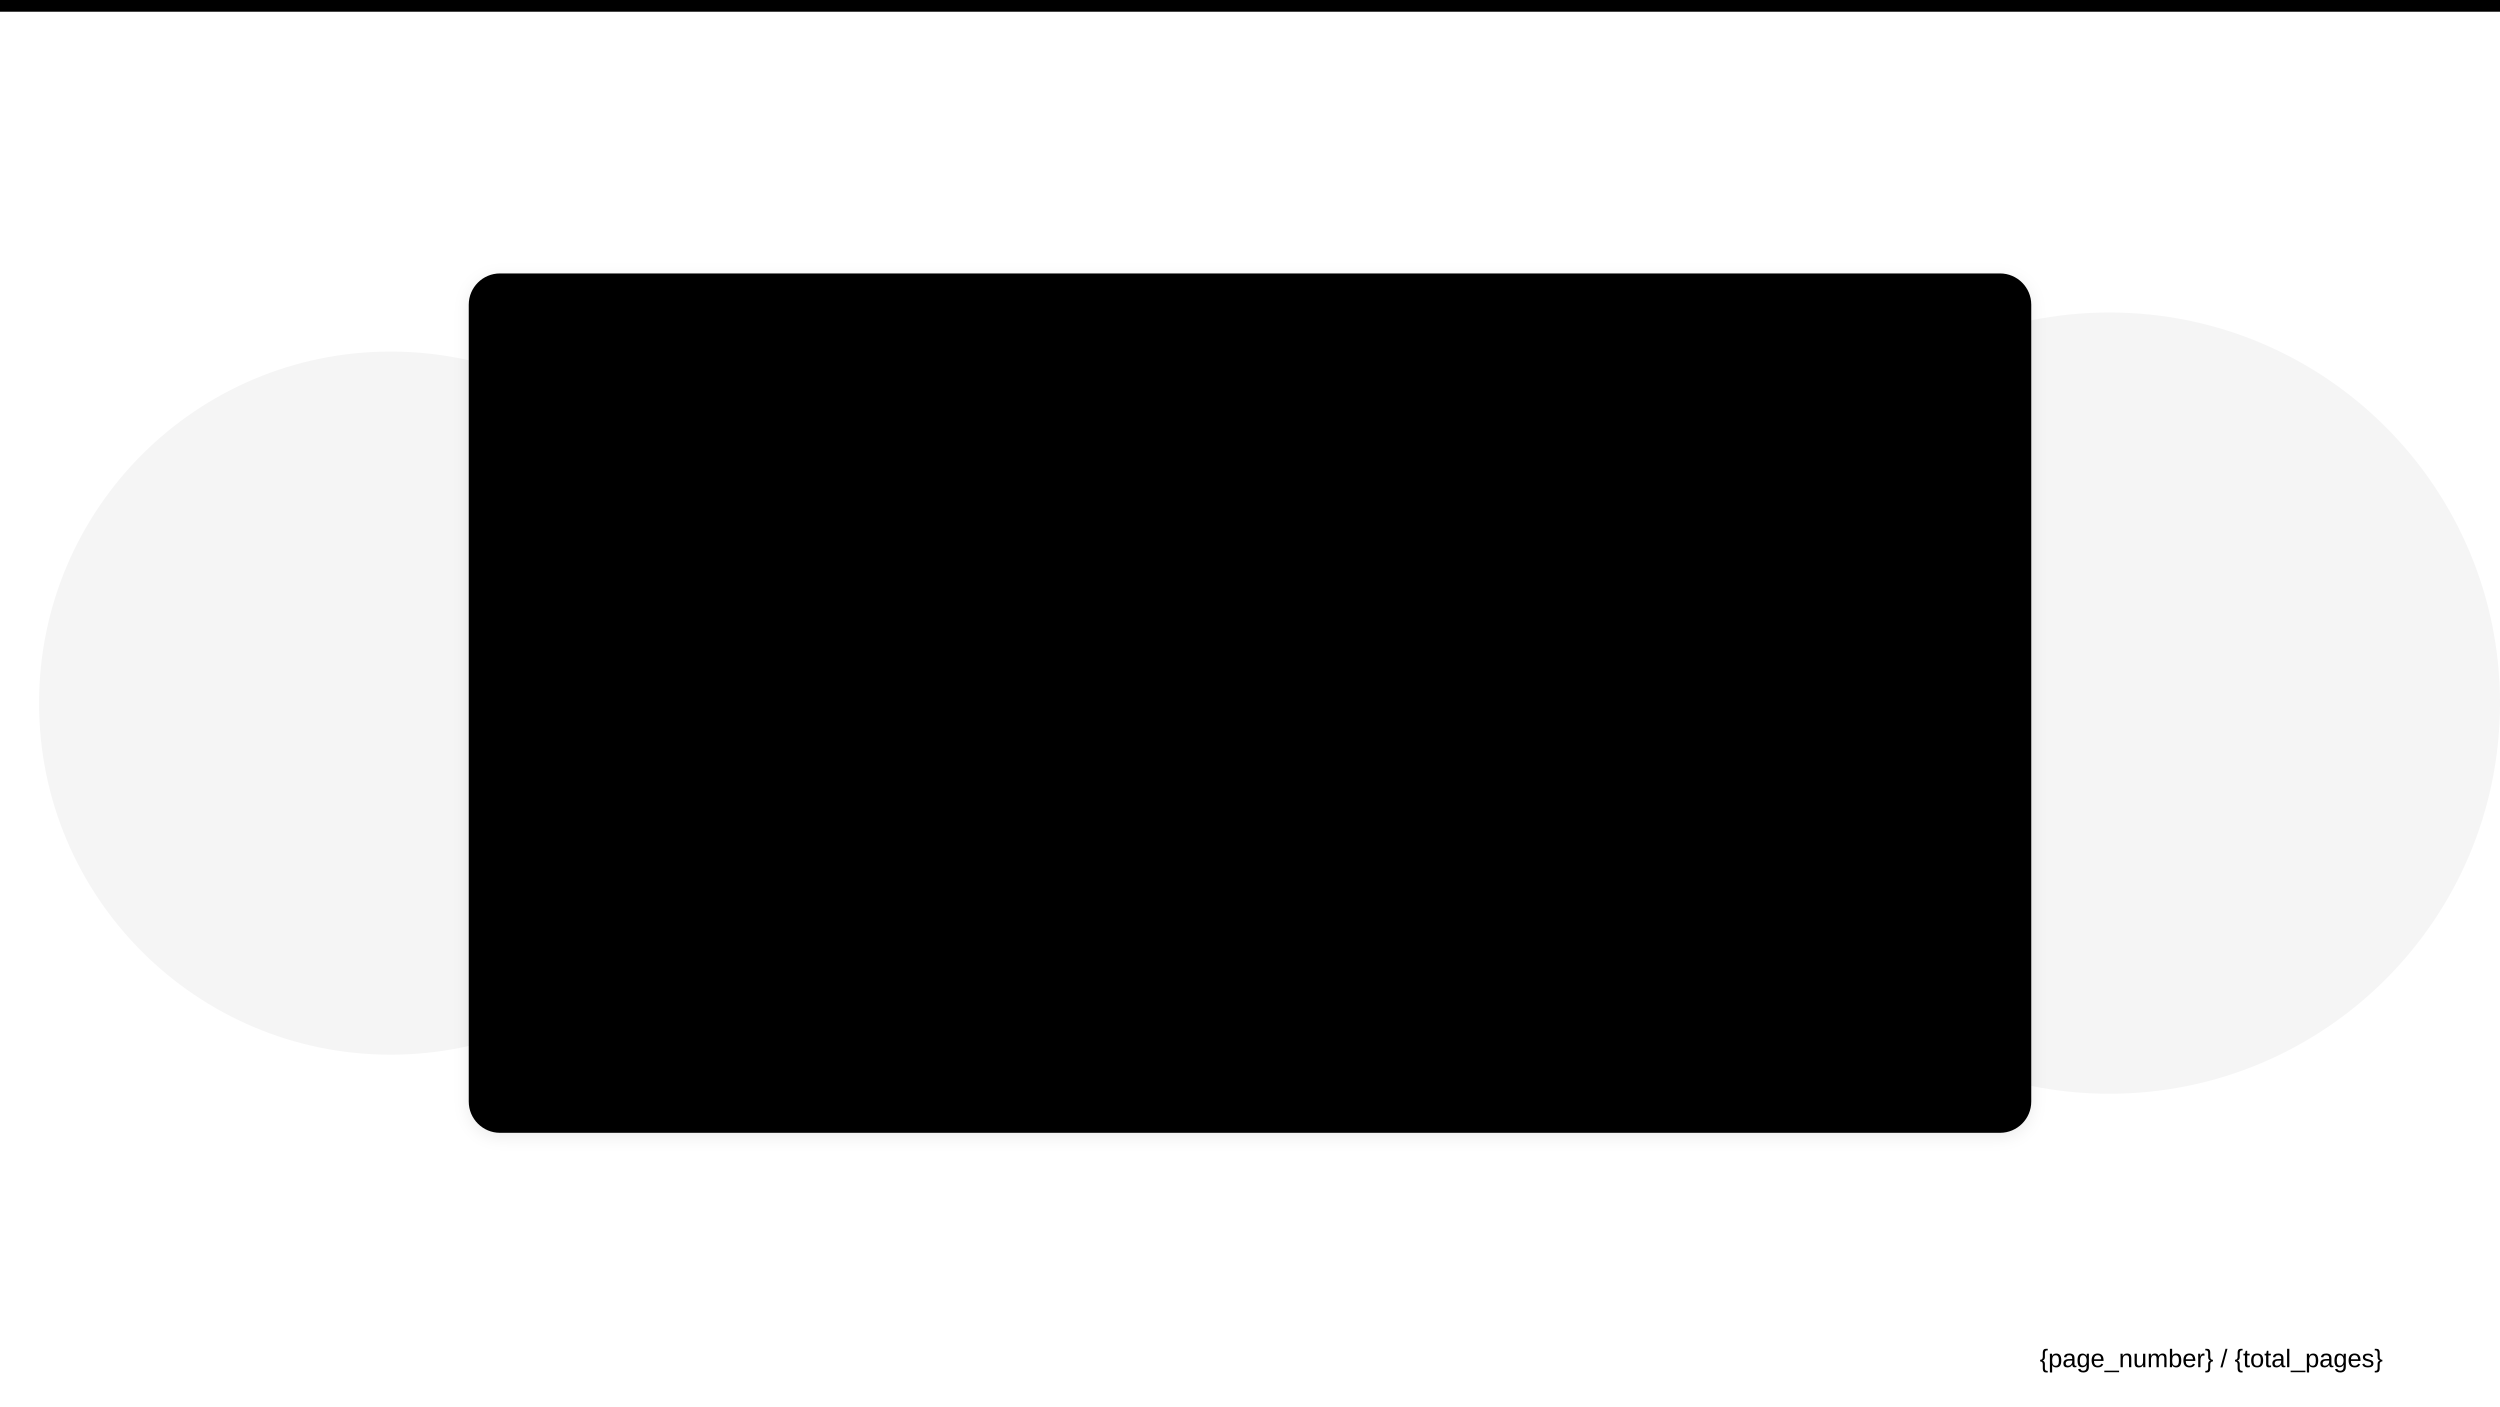
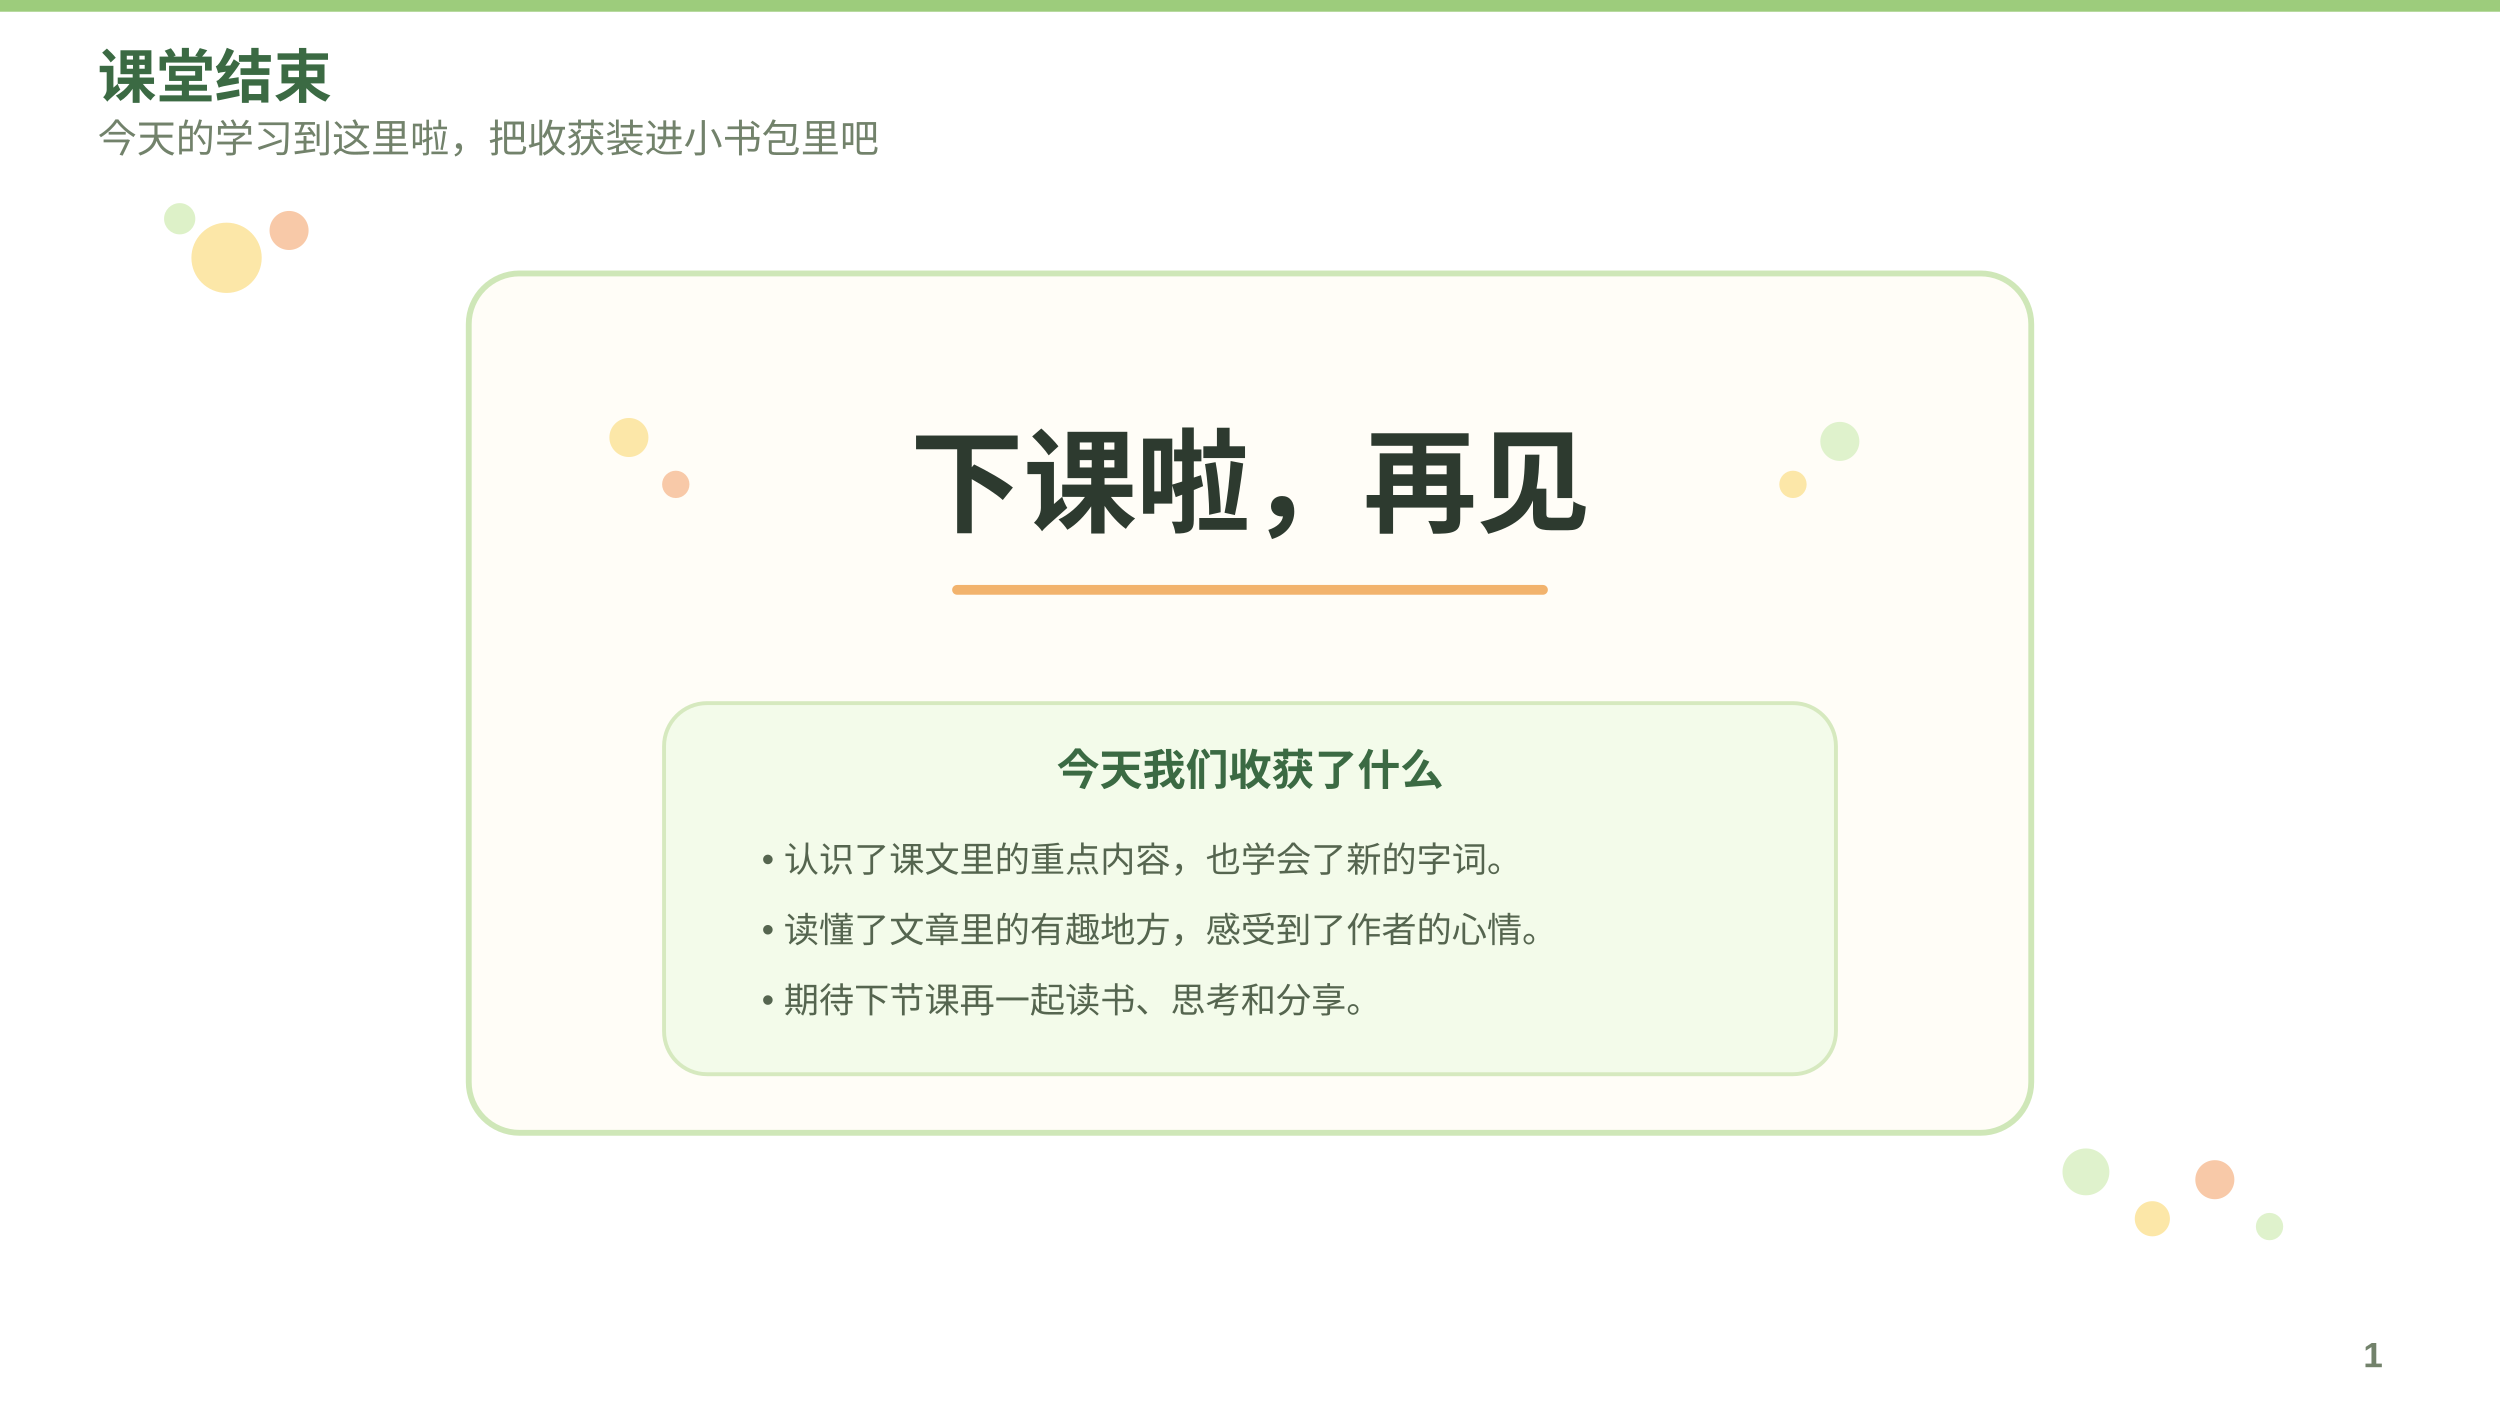
<svg xmlns="http://www.w3.org/2000/svg" viewBox="0 0 1280 720">
-   <defs>
-     <filter id="shadow" x="-5%" y="-5%" width="110%" height="110%">
-       <feDropShadow dx="0" dy="2" stdDeviation="4" flood-opacity="0.08" />
-     </filter>
-   </defs>
-   <rect x="0" y="0" width="1280" height="6" fill="{primary_color}" />
-   <circle cx="200" cy="360" r="180" fill="{primary_color}" fill-opacity="0.04" />
-   <circle cx="1080" cy="360" r="200" fill="{secondary_color}" fill-opacity="0.04" />
-   <rect x="240" y="140" width="800" height="440" rx="16" fill="{card_bg_color}" filter="url(#shadow)" />
-   <text x="640" y="280" text-anchor="middle" font-size="48" font-weight="bold" fill="{heading_color}" font-family="Noto Sans SC, 微软雅黑, Microsoft YaHei, Arial, Helvetica, sans-serif">
-     谢谢观看
+   <rect x="0" y="0" width="1280" height="6" fill="#9DCC7C" />
+   <text x="50" y="50" font-size="30" font-weight="700" fill="#3B6A43" font-family="Noto Sans SC, Source Han Sans SC, Microsoft YaHei, SimHei, Arial, sans-serif">
+     课堂结束
  </text>
-   <text x="640" y="320" text-anchor="middle" font-size="20" fill="{text_color}" fill-opacity="0.6" font-family="Noto Sans SC, 微软雅黑, Microsoft YaHei, Arial, Helvetica, sans-serif">
-     {subtitle}
+   <text x="50" y="78" font-size="20" font-weight="500" fill="#72826B" font-family="Noto Sans SC, Source Han Sans SC, Microsoft YaHei, SimHei, Arial, sans-serif">
+     今天的学习到这里啦，把收获装进小书包里吧
  </text>
-   <rect x="520" y="350" width="240" height="2" rx="1" fill="{primary_color}" fill-opacity="0.3" />
-   <rect x="340" y="380" width="600" height="160" rx="12" fill="{secondary_bg_color}" />
-   <text x="640" y="415" text-anchor="middle" font-size="18" font-weight="bold" fill="{primary_color}" font-family="Noto Sans SC, 微软雅黑, Microsoft YaHei, Arial, Helvetica, sans-serif">
-     课程要点回顾
-   </text>
-   <text x="380" y="450" font-size="15" fill="{text_color}" font-family="Noto Sans SC, 微软雅黑, Microsoft YaHei, Arial, Helvetica, sans-serif">
-     ● 要点一
-   </text>
-   <text x="380" y="478" font-size="15" fill="{text_color}" font-family="Noto Sans SC, 微软雅黑, Microsoft YaHei, Arial, Helvetica, sans-serif">
-     ● 要点二
-   </text>
-   <text x="380" y="506" font-size="15" fill="{text_color}" font-family="Noto Sans SC, 微软雅黑, Microsoft YaHei, Arial, Helvetica, sans-serif">
-     ● 要点三
-   </text>
-   <text x="1220" y="700" text-anchor="end" font-size="13" fill="{text_color}" font-family="Noto Sans SC, 微软雅黑, Microsoft YaHei, Arial, Helvetica, sans-serif">
-     {page_number} / {total_pages}
+   <g>
+     <circle cx="116" cy="132" r="18" fill="#FCE7A8" />
+     <circle cx="148" cy="118" r="10" fill="#F8C9A8" />
+     <circle cx="92" cy="112" r="8" fill="#DDF1C8" />
+   </g>
+   <g>
+     <rect x="240" y="140" width="800" height="440" rx="26" fill="#FFFDF7" stroke="#CFE7B8" stroke-width="3" />
+     <text x="640" y="268" text-anchor="middle" font-size="58" font-weight="800" fill="#2D3A2F" font-family="Noto Sans SC, Source Han Sans SC, Microsoft YaHei, SimHei, Arial, sans-serif">
+       下课啦，再见
+     </text>
+     <line x1="490" y1="302" x2="790" y2="302" stroke="#F2B36D" stroke-width="5" stroke-linecap="round" />
+     <g>
+       <rect x="340" y="360" width="600" height="190" rx="22" fill="#F3FBEA" stroke="#D6E9BF" stroke-width="2" />
+       <text x="640" y="402" text-anchor="middle" font-size="22" font-weight="700" fill="#3B6A43" font-family="Noto Sans SC, Source Han Sans SC, Microsoft YaHei, SimHei, Arial, sans-serif">
+         今天我们收获了什么
+       </text>
+       <text x="390" y="446" font-size="18" font-weight="500" fill="#55654F" font-family="Noto Sans SC, Source Han Sans SC, Microsoft YaHei, SimHei, Arial, sans-serif">
+         • 认识了课文里的重点内容，也学会了新的字词。
+       </text>
+       <text x="390" y="482" font-size="18" font-weight="500" fill="#55654F" font-family="Noto Sans SC, Source Han Sans SC, Microsoft YaHei, SimHei, Arial, sans-serif">
+         • 读懂了文章里的有趣地方，感受到了作者的心情。
+       </text>
+       <text x="390" y="518" font-size="18" font-weight="500" fill="#55654F" font-family="Noto Sans SC, Source Han Sans SC, Microsoft YaHei, SimHei, Arial, sans-serif">
+         • 期待下节课再一起读书、思考和分享。
+       </text>
+     </g>
+     <g>
+       <circle cx="322" cy="224" r="10" fill="#FCE7A8" />
+       <circle cx="346" cy="248" r="7" fill="#F8C9A8" />
+       <circle cx="942" cy="226" r="10" fill="#DFF2CC" />
+       <circle cx="918" cy="248" r="7" fill="#FCE7A8" />
+     </g>
+   </g>
+   <g>
+     <circle cx="1068" cy="600" r="12" fill="#DFF2CC" />
+     <circle cx="1102" cy="624" r="9" fill="#FCE7A8" />
+     <circle cx="1134" cy="604" r="10" fill="#F8C9A8" />
+     <circle cx="1162" cy="628" r="7" fill="#DFF2CC" />
+   </g>
+   <text x="1220" y="700" text-anchor="end" font-size="18" font-weight="600" fill="#72826B" font-family="Arial, sans-serif">
+     1
  </text>
</svg>
